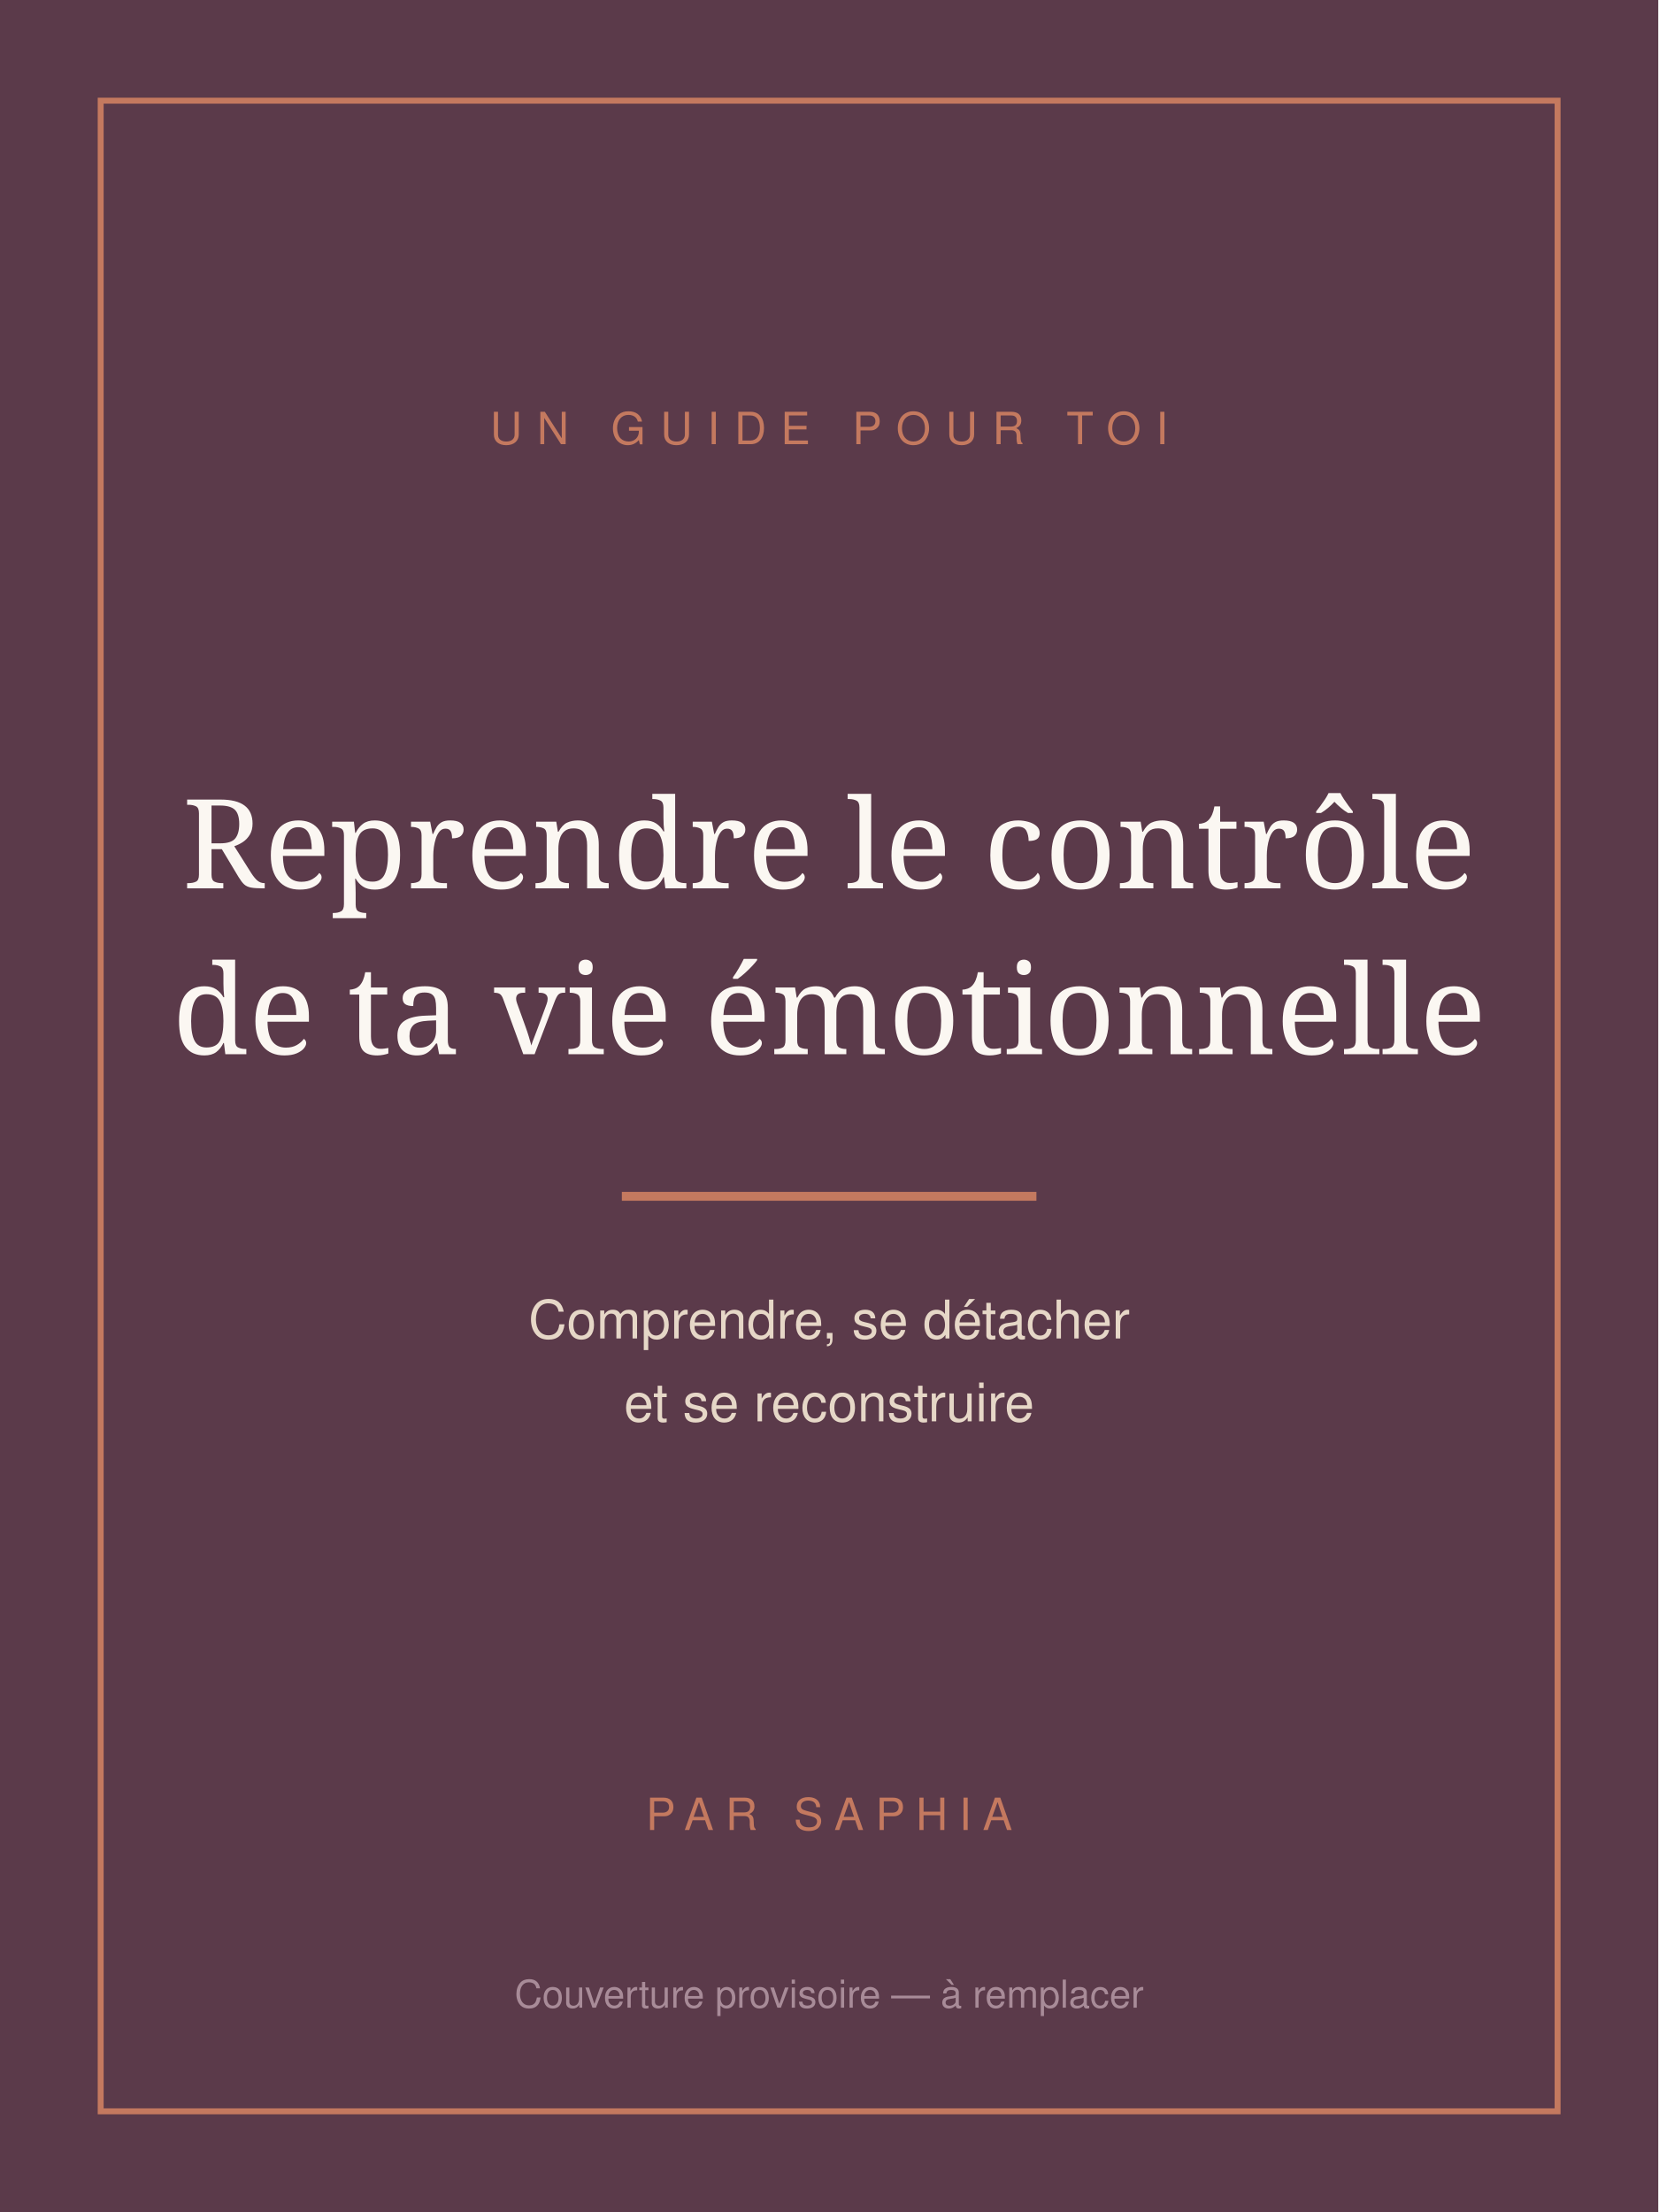
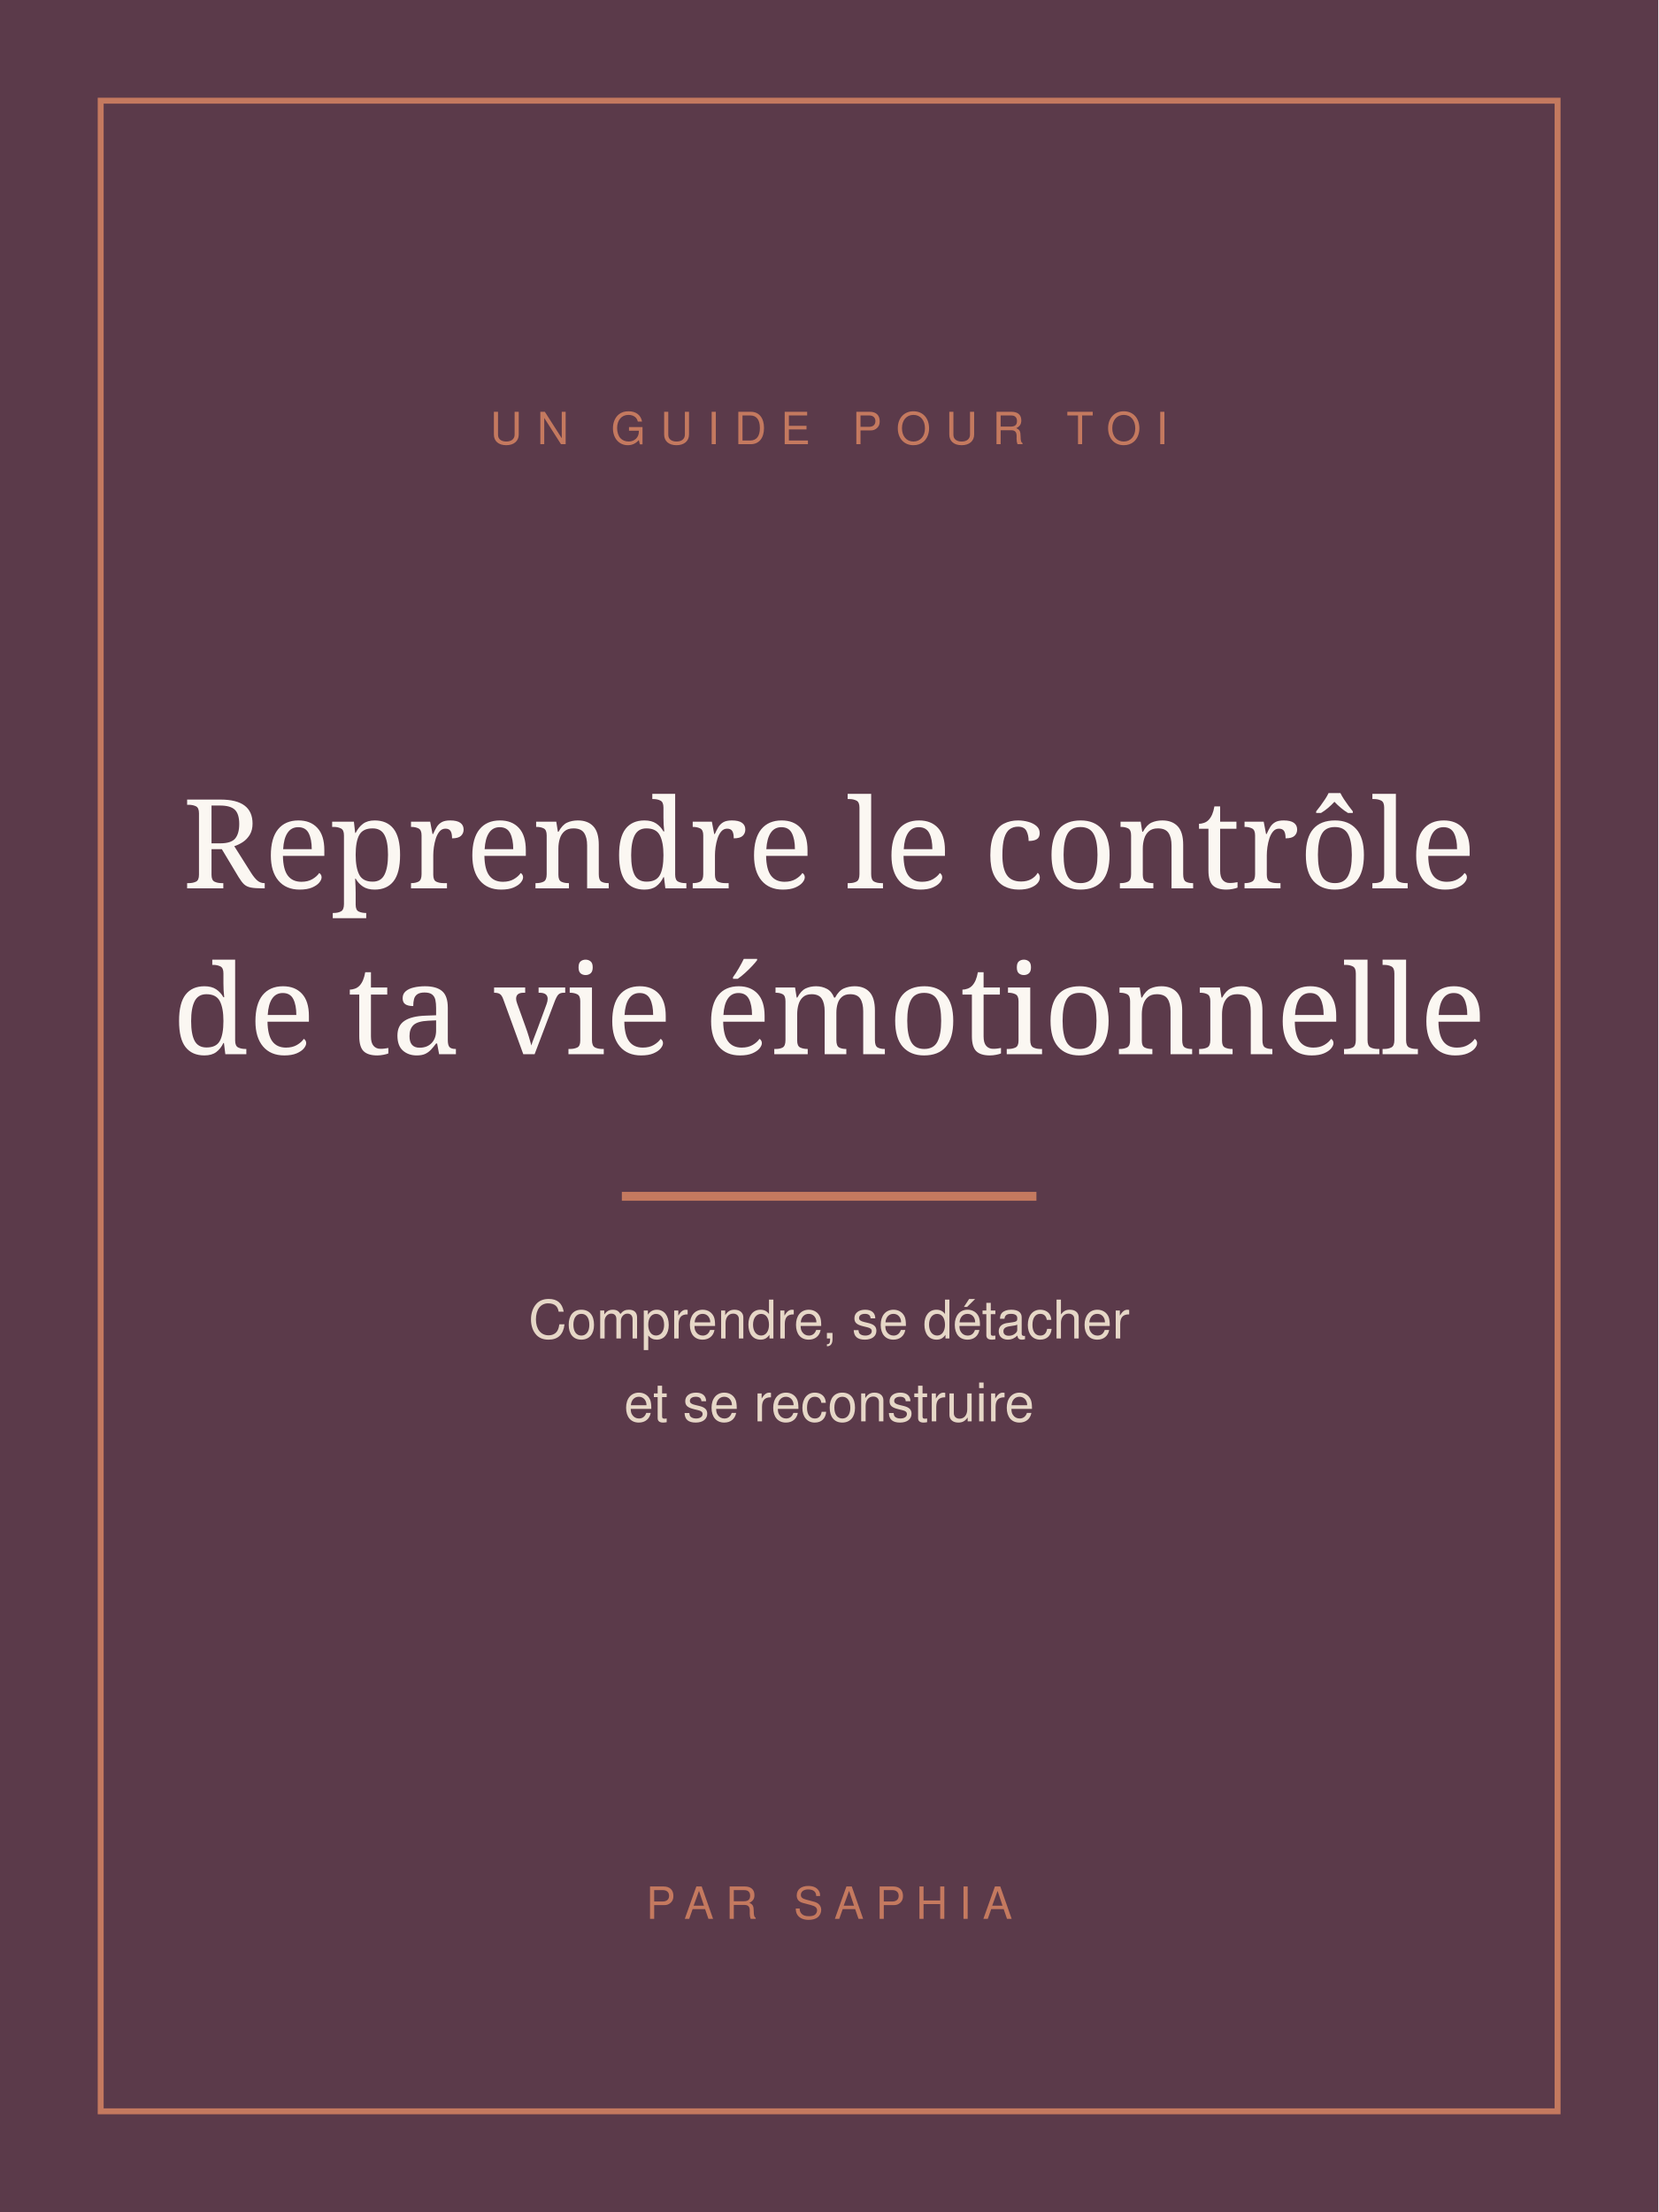
<svg xmlns="http://www.w3.org/2000/svg" viewBox="0 0 560 747" role="img" aria-label="Emplacement de la couverture de l'ebook">
  <rect width="560" height="747" fill="#5b3a4a" />
  <rect x="34" y="34" width="492" height="679" fill="none" stroke="#c4795f" stroke-width="2" />
  <text x="280" y="150" font-family="Helvetica, Arial, sans-serif" font-size="15" letter-spacing="5" fill="#c4795f" text-anchor="middle">UN GUIDE POUR TOI</text>
  <text x="280" y="300" font-family="Georgia, serif" font-size="42" fill="#fbf7f2" text-anchor="middle">Reprendre le contrôle</text>
  <text x="280" y="356" font-family="Georgia, serif" font-size="42" fill="#fbf7f2" text-anchor="middle">de ta vie émotionnelle</text>
  <line x1="210" y1="404" x2="350" y2="404" stroke="#c4795f" stroke-width="3" />
  <text x="280" y="452" font-family="Helvetica, Arial, sans-serif" font-size="18" fill="#e6d7c7" text-anchor="middle">Comprendre, se détacher</text>
  <text x="280" y="480" font-family="Helvetica, Arial, sans-serif" font-size="18" fill="#e6d7c7" text-anchor="middle">et se reconstruire</text>
-   <text x="280" y="618" font-family="Helvetica, Arial, sans-serif" font-size="15" letter-spacing="4" fill="#c4795f" text-anchor="middle">PAR SAPHIA</text>
-   <text x="280" y="678" font-family="Helvetica, Arial, sans-serif" font-size="13" fill="#a88b98" text-anchor="middle">Couverture provisoire — à remplacer</text>
+   <text x="280" y="648" font-family="Helvetica, Arial, sans-serif" font-size="15" letter-spacing="4" fill="#c4795f" text-anchor="middle">PAR SAPHIA</text>
</svg>
